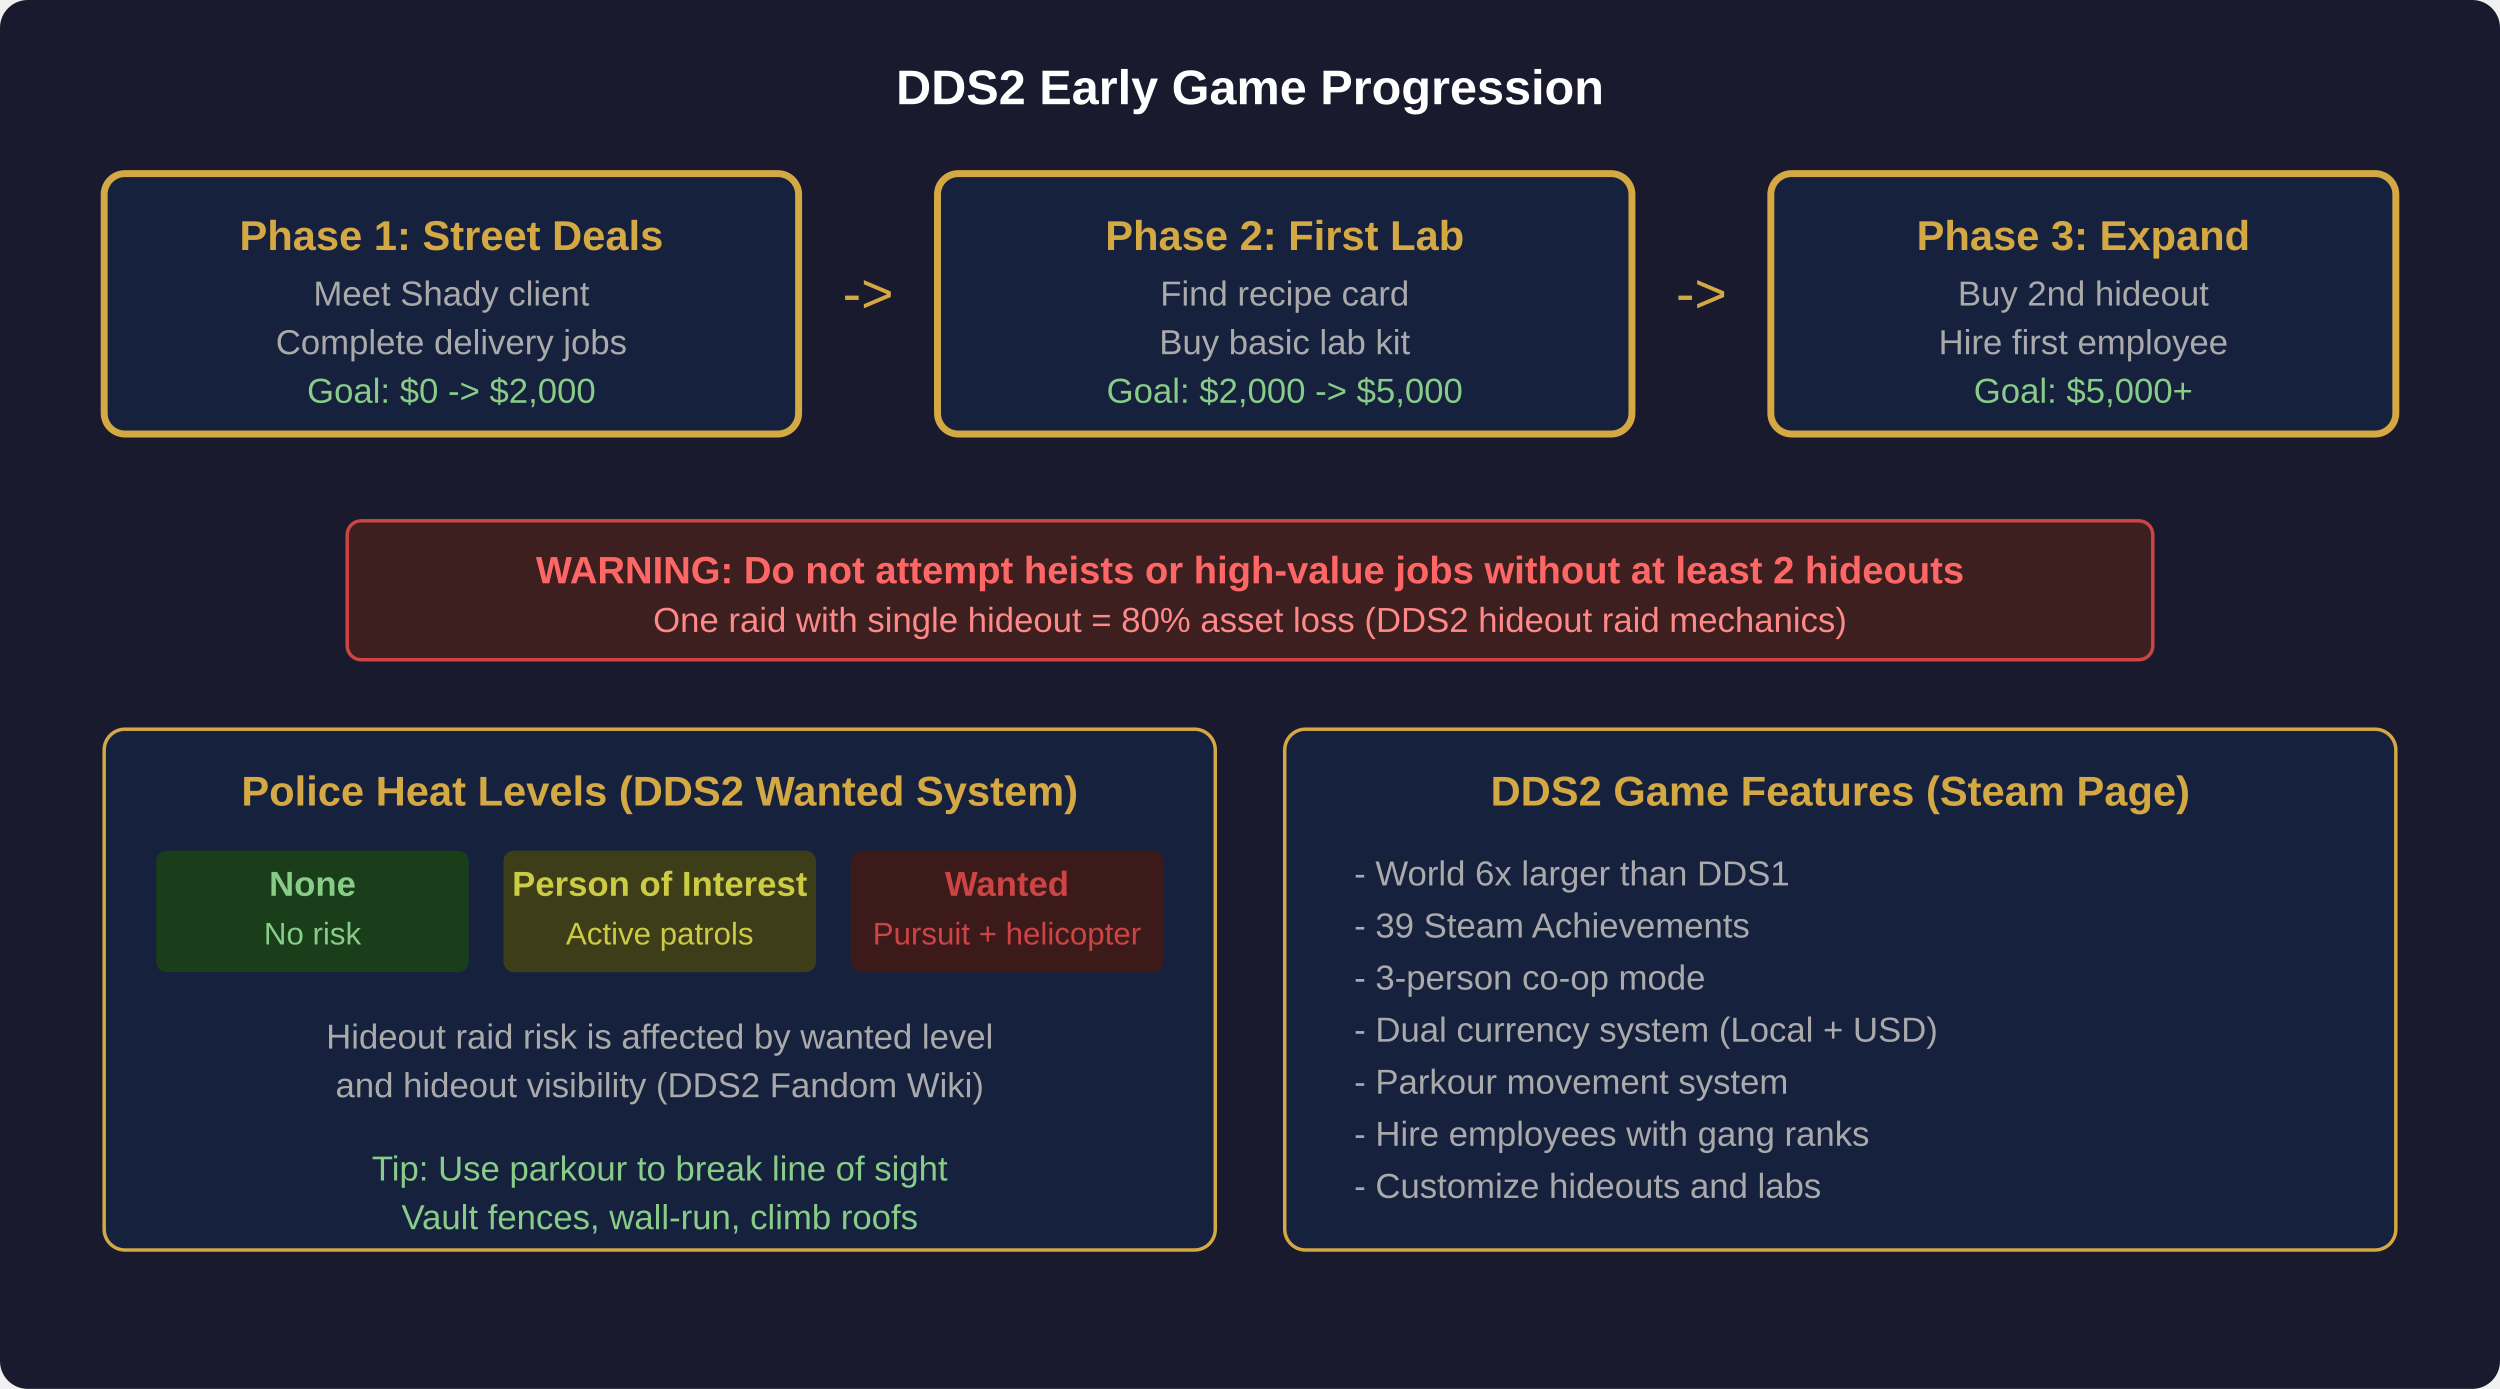
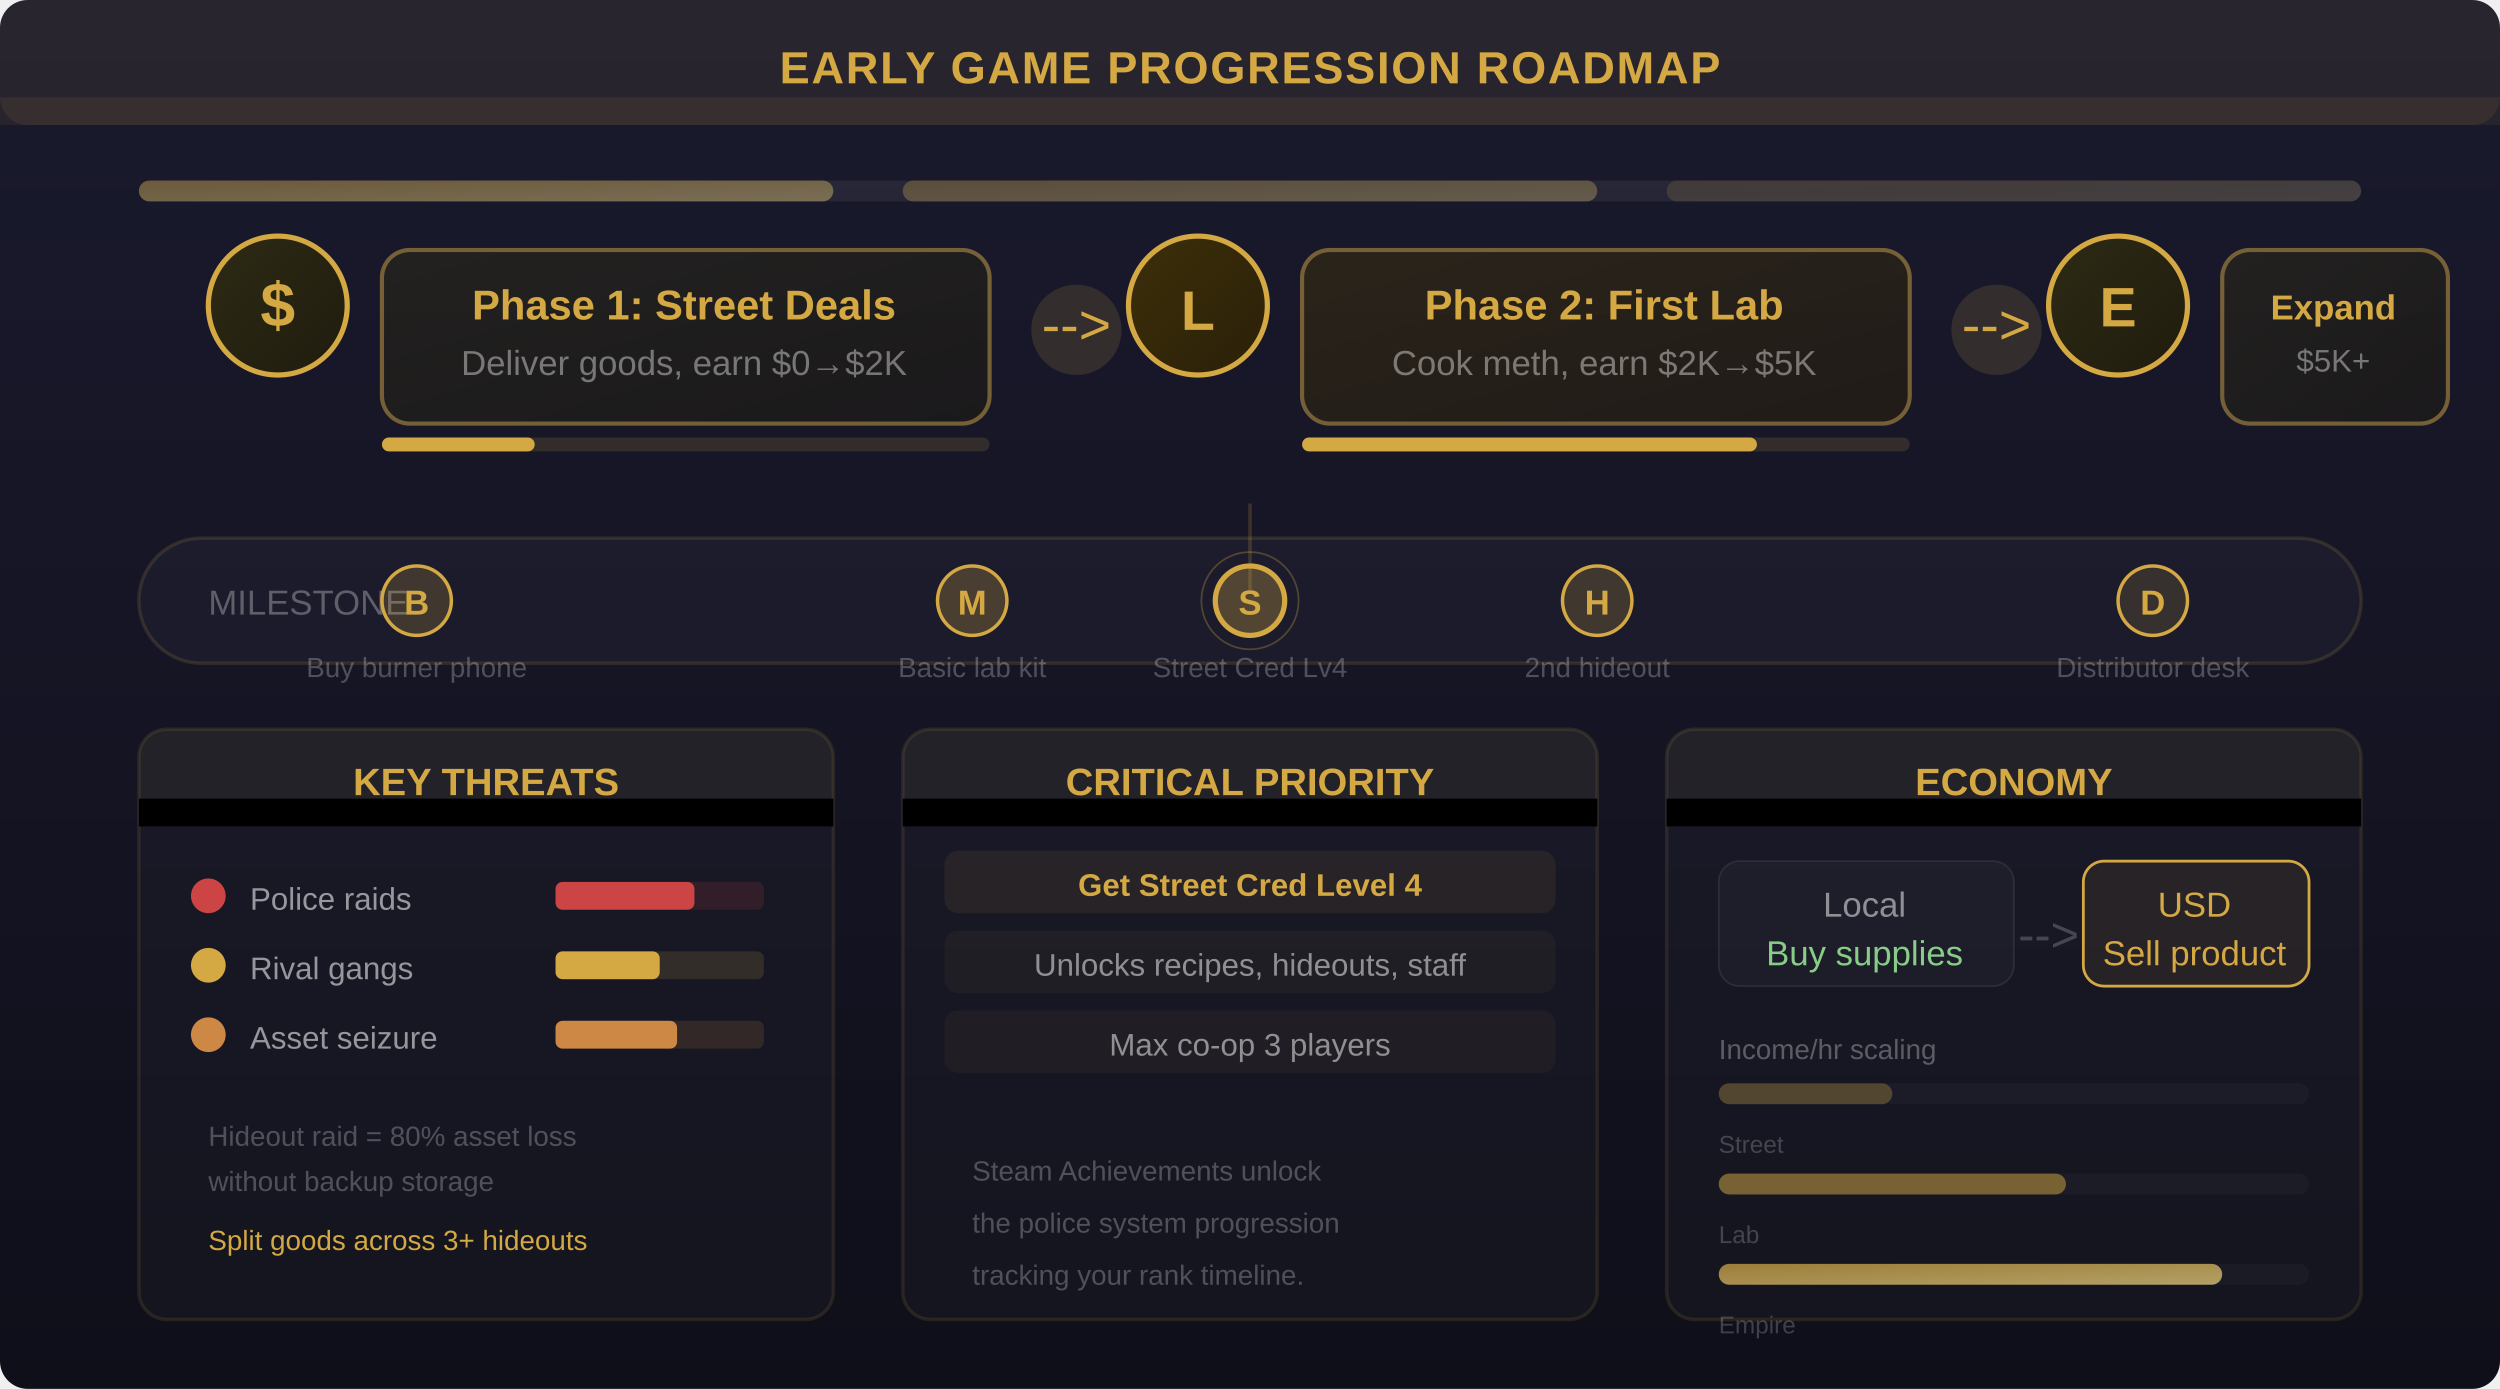
<svg xmlns="http://www.w3.org/2000/svg" viewBox="0 0 720 400" width="720" height="400">
-   <rect width="720" height="400" fill="#1a1a2e" rx="8" />
-   <text x="360" y="30" text-anchor="middle" fill="#ffffff" font-family="Arial, sans-serif" font-size="14" font-weight="bold">DDS2 Early Game Progression</text>
-   <rect x="30" y="50" width="200" height="75" rx="6" fill="#16213e" stroke="#d4a843" stroke-width="2" />
-   <text x="130" y="72" text-anchor="middle" fill="#d4a843" font-family="Arial, sans-serif" font-size="12" font-weight="bold">Phase 1: Street Deals</text>
-   <text x="130" y="88" text-anchor="middle" fill="#aaaaaa" font-family="Arial, sans-serif" font-size="10">Meet Shady client</text>
-   <text x="130" y="102" text-anchor="middle" fill="#aaaaaa" font-family="Arial, sans-serif" font-size="10">Complete delivery jobs</text>
-   <text x="130" y="116" text-anchor="middle" fill="#88cc88" font-family="Arial, sans-serif" font-size="10">Goal: $0 -&gt; $2,000</text>
-   <text x="250" y="90" text-anchor="middle" fill="#d4a843" font-family="Arial, sans-serif" font-size="16">-&gt;</text>
-   <rect x="270" y="50" width="200" height="75" rx="6" fill="#16213e" stroke="#d4a843" stroke-width="2" />
-   <text x="370" y="72" text-anchor="middle" fill="#d4a843" font-family="Arial, sans-serif" font-size="12" font-weight="bold">Phase 2: First Lab</text>
-   <text x="370" y="88" text-anchor="middle" fill="#aaaaaa" font-family="Arial, sans-serif" font-size="10">Find recipe card</text>
-   <text x="370" y="102" text-anchor="middle" fill="#aaaaaa" font-family="Arial, sans-serif" font-size="10">Buy basic lab kit</text>
-   <text x="370" y="116" text-anchor="middle" fill="#88cc88" font-family="Arial, sans-serif" font-size="10">Goal: $2,000 -&gt; $5,000</text>
-   <text x="490" y="90" text-anchor="middle" fill="#d4a843" font-family="Arial, sans-serif" font-size="16">-&gt;</text>
-   <rect x="510" y="50" width="180" height="75" rx="6" fill="#16213e" stroke="#d4a843" stroke-width="2" />
-   <text x="600" y="72" text-anchor="middle" fill="#d4a843" font-family="Arial, sans-serif" font-size="12" font-weight="bold">Phase 3: Expand</text>
-   <text x="600" y="88" text-anchor="middle" fill="#aaaaaa" font-family="Arial, sans-serif" font-size="10">Buy 2nd hideout</text>
-   <text x="600" y="102" text-anchor="middle" fill="#aaaaaa" font-family="Arial, sans-serif" font-size="10">Hire first employee</text>
-   <text x="600" y="116" text-anchor="middle" fill="#88cc88" font-family="Arial, sans-serif" font-size="10">Goal: $5,000+</text>
-   <rect x="100" y="150" width="520" height="40" rx="4" fill="#3d1f1f" stroke="#cc4444" stroke-width="1" />
-   <text x="360" y="168" text-anchor="middle" fill="#ff6666" font-family="Arial, sans-serif" font-size="11" font-weight="bold">WARNING: Do not attempt heists or high-value jobs without at least 2 hideouts</text>
-   <text x="360" y="182" text-anchor="middle" fill="#ff8888" font-family="Arial, sans-serif" font-size="10">One raid with single hideout = 80% asset loss (DDS2 hideout raid mechanics)</text>
-   <rect x="30" y="210" width="320" height="150" rx="6" fill="#16213e" stroke="#d4a843" stroke-width="1" />
-   <text x="190" y="232" text-anchor="middle" fill="#d4a843" font-family="Arial, sans-serif" font-size="12" font-weight="bold">Police Heat Levels (DDS2 Wanted System)</text>
-   <rect x="45" y="245" width="90" height="35" rx="3" fill="#1a3d1a" />
-   <text x="90" y="258" text-anchor="middle" fill="#88cc88" font-family="Arial, sans-serif" font-size="10" font-weight="bold">None</text>
-   <text x="90" y="272" text-anchor="middle" fill="#88cc88" font-family="Arial, sans-serif" font-size="9">No risk</text>
-   <rect x="145" y="245" width="90" height="35" rx="3" fill="#3d3d1a" />
-   <text x="190" y="258" text-anchor="middle" fill="#cccc44" font-family="Arial, sans-serif" font-size="10" font-weight="bold">Person of Interest</text>
-   <text x="190" y="272" text-anchor="middle" fill="#cccc44" font-family="Arial, sans-serif" font-size="9">Active patrols</text>
-   <rect x="245" y="245" width="90" height="35" rx="3" fill="#3d1a1a" />
-   <text x="290" y="258" text-anchor="middle" fill="#cc4444" font-family="Arial, sans-serif" font-size="10" font-weight="bold">Wanted</text>
-   <text x="290" y="272" text-anchor="middle" fill="#cc4444" font-family="Arial, sans-serif" font-size="9">Pursuit + helicopter</text>
-   <text x="190" y="302" text-anchor="middle" fill="#aaaaaa" font-family="Arial, sans-serif" font-size="10">Hideout raid risk is affected by wanted level</text>
-   <text x="190" y="316" text-anchor="middle" fill="#aaaaaa" font-family="Arial, sans-serif" font-size="10">and hideout visibility (DDS2 Fandom Wiki)</text>
-   <text x="190" y="340" text-anchor="middle" fill="#88cc88" font-family="Arial, sans-serif" font-size="10">Tip: Use parkour to break line of sight</text>
-   <text x="190" y="354" text-anchor="middle" fill="#88cc88" font-family="Arial, sans-serif" font-size="10">Vault fences, wall-run, climb roofs</text>
-   <rect x="370" y="210" width="320" height="150" rx="6" fill="#16213e" stroke="#d4a843" stroke-width="1" />
-   <text x="530" y="232" text-anchor="middle" fill="#d4a843" font-family="Arial, sans-serif" font-size="12" font-weight="bold">DDS2 Game Features (Steam Page)</text>
-   <text x="390" y="255" fill="#aaaaaa" font-family="Arial, sans-serif" font-size="10">- World 6x larger than DDS1</text>
-   <text x="390" y="270" fill="#aaaaaa" font-family="Arial, sans-serif" font-size="10">- 39 Steam Achievements</text>
-   <text x="390" y="285" fill="#aaaaaa" font-family="Arial, sans-serif" font-size="10">- 3-person co-op mode</text>
-   <text x="390" y="300" fill="#aaaaaa" font-family="Arial, sans-serif" font-size="10">- Dual currency system (Local + USD)</text>
-   <text x="390" y="315" fill="#aaaaaa" font-family="Arial, sans-serif" font-size="10">- Parkour movement system</text>
-   <text x="390" y="330" fill="#aaaaaa" font-family="Arial, sans-serif" font-size="10">- Hire employees with gang ranks</text>
-   <text x="390" y="345" fill="#aaaaaa" font-family="Arial, sans-serif" font-size="10">- Customize hideouts and labs</text>
+   <defs>
+     <linearGradient id="bg" x1="0" y1="0" x2="0" y2="1">
+       <stop offset="0%" stop-color="#1a1a2e" />
+       <stop offset="100%" stop-color="#0f0f1a" />
+     </linearGradient>
+     <linearGradient id="g1" x1="0" y1="0" x2="1" y2="1">
+       <stop offset="0%" stop-color="#d4a843" />
+       <stop offset="100%" stop-color="#f5d980" />
+     </linearGradient>
+     <linearGradient id="g2" x1="0" y1="0" x2="1" y2="1">
+       <stop offset="0%" stop-color="#2d2a15" />
+       <stop offset="100%" stop-color="#1f1c0e" />
+     </linearGradient>
+     <linearGradient id="g3" x1="0" y1="0" x2="1" y2="1">
+       <stop offset="0%" stop-color="#3d2f0a" />
+       <stop offset="100%" stop-color="#2a2008" />
+     </linearGradient>
+     <linearGradient id="g4" x1="0" y1="0" x2="1" y2="1">
+       <stop offset="0%" stop-color="#1a3d1a" />
+       <stop offset="100%" stop-color="#0f2a0f" />
+     </linearGradient>
+     <filter id="glow">
+       <feGaussianBlur stdDeviation="3" result="blur" />
+       <feMerge>
+         <feMergeNode in="blur" />
+         <feMergeNode in="SourceGraphic" />
+       </feMerge>
+     </filter>
+   </defs>
+   <rect width="720" height="400" fill="url(#bg)" rx="8" />
+   <rect x="0" y="0" width="720" height="36" fill="rgba(212,168,67,0.08)" rx="8" />
+   <rect x="0" y="28" width="720" height="8" fill="rgba(212,168,67,0.08)" />
+   <text x="360" y="24" text-anchor="middle" fill="#d4a843" font-family="'Segoe UI',Arial,sans-serif" font-size="13" font-weight="bold" letter-spacing="0.5">EARLY GAME PROGRESSION ROADMAP</text>
+   <rect x="40" y="52" width="640" height="6" rx="3" fill="rgba(255,255,255,0.06)" />
+   <rect x="40" y="52" width="200" height="6" rx="3" fill="url(#g1)" opacity="0.4" />
+   <rect x="260" y="52" width="200" height="6" rx="3" fill="url(#g1)" opacity="0.3" />
+   <rect x="480" y="52" width="200" height="6" rx="3" fill="url(#g1)" opacity="0.15" />
+   <circle cx="80" cy="88" r="20" fill="url(#g2)" stroke="#d4a843" stroke-width="1.5" />
+   <text x="80" y="94" text-anchor="middle" fill="#d4a843" font-family="Arial,sans-serif" font-size="18" font-weight="bold">$</text>
+   <rect x="110" y="72" width="175" height="50" rx="8" fill="url(#g2)" stroke="#d4a843" stroke-width="1.2" opacity="0.5" />
+   <text x="197" y="92" text-anchor="middle" fill="#d4a843" font-family="Arial,sans-serif" font-size="12" font-weight="bold">Phase 1: Street Deals</text>
+   <text x="197" y="108" text-anchor="middle" fill="rgba(255,255,255,0.4)" font-family="Arial,sans-serif" font-size="10">Deliver goods, earn $0→$2K</text>
+   <rect x="110" y="126" width="175" height="4" rx="2" fill="rgba(212,168,67,0.15)" />
+   <rect x="110" y="126" width="44" height="4" rx="2" fill="#d4a843" />
+   <rect x="297" y="82" width="26" height="26" rx="13" fill="rgba(212,168,67,0.15)" />
+   <text x="310" y="99" text-anchor="middle" fill="#d4a843" font-family="Arial,sans-serif" font-size="16">--&gt;</text>
+   <circle cx="345" cy="88" r="20" fill="url(#g3)" stroke="#d4a843" stroke-width="1.5" />
+   <text x="345" y="95" text-anchor="middle" fill="#d4a843" font-family="Arial,sans-serif" font-size="16" font-weight="bold">L</text>
+   <rect x="375" y="72" width="175" height="50" rx="8" fill="url(#g3)" stroke="#d4a843" stroke-width="1.2" opacity="0.5" />
+   <text x="462" y="92" text-anchor="middle" fill="#d4a843" font-family="Arial,sans-serif" font-size="12" font-weight="bold">Phase 2: First Lab</text>
+   <text x="462" y="108" text-anchor="middle" fill="rgba(255,255,255,0.4)" font-family="Arial,sans-serif" font-size="10">Cook meth, earn $2K→$5K</text>
+   <rect x="375" y="126" width="175" height="4" rx="2" fill="rgba(212,168,67,0.15)" />
+   <rect x="375" y="126" width="131" height="4" rx="2" fill="#d4a843" />
+   <rect x="562" y="82" width="26" height="26" rx="13" fill="rgba(212,168,67,0.15)" />
+   <text x="575" y="99" text-anchor="middle" fill="#d4a843" font-family="Arial,sans-serif" font-size="16">--&gt;</text>
+   <circle cx="610" cy="88" r="20" fill="url(#g2)" stroke="#d4a843" stroke-width="1.5" />
+   <text x="610" y="94" text-anchor="middle" fill="#d4a843" font-family="Arial,sans-serif" font-size="16" font-weight="bold">E</text>
+   <rect x="640" y="72" width="65" height="50" rx="8" fill="url(#g2)" stroke="#d4a843" stroke-width="1.2" opacity="0.5" />
+   <text x="672" y="92" text-anchor="middle" fill="#d4a843" font-family="Arial,sans-serif" font-size="10" font-weight="bold">Expand</text>
+   <text x="672" y="107" text-anchor="middle" fill="rgba(255,255,255,0.4)" font-family="Arial,sans-serif" font-size="9">$5K+</text>
+   <line x1="360" y1="145" x2="360" y2="170" stroke="rgba(212,168,67,0.2)" stroke-width="1" />
+   <rect x="40" y="155" width="640" height="36" rx="18" fill="rgba(255,255,255,0.03)" stroke="rgba(212,168,67,0.15)" stroke-width="1" />
+   <text x="60" y="177" fill="rgba(255,255,255,0.3)" font-family="Arial,sans-serif" font-size="10">MILESTONE</text>
+   <circle cx="120" cy="173" r="10" fill="rgba(212,168,67,0.2)" stroke="#d4a843" stroke-width="1" />
+   <text x="120" y="177" text-anchor="middle" fill="#d4a843" font-family="Arial,sans-serif" font-size="10" font-weight="bold">B</text>
+   <text x="120" y="195" text-anchor="middle" fill="rgba(255,255,255,0.25)" font-family="Arial,sans-serif" font-size="8">Buy burner phone</text>
+   <circle cx="280" cy="173" r="10" fill="rgba(212,168,67,0.25)" stroke="#d4a843" stroke-width="1" />
+   <text x="280" y="177" text-anchor="middle" fill="#d4a843" font-family="Arial,sans-serif" font-size="10" font-weight="bold">M</text>
+   <text x="280" y="195" text-anchor="middle" fill="rgba(255,255,255,0.25)" font-family="Arial,sans-serif" font-size="8">Basic lab kit</text>
+   <circle cx="360" cy="173" r="10" fill="rgba(212,168,67,0.3)" stroke="#d4a843" stroke-width="1.5" />
+   <text x="360" y="177" text-anchor="middle" fill="#d4a843" font-family="Arial,sans-serif" font-size="10" font-weight="bold">S</text>
+   <text x="360" y="195" text-anchor="middle" fill="rgba(255,255,255,0.25)" font-family="Arial,sans-serif" font-size="8">Street Cred Lv4</text>
+   <circle cx="360" cy="173" r="14" fill="none" stroke="#d4a843" stroke-width="0.5" opacity="0.3" />
+   <circle cx="460" cy="173" r="10" fill="rgba(212,168,67,0.2)" stroke="#d4a843" stroke-width="1" />
+   <text x="460" y="177" text-anchor="middle" fill="#d4a843" font-family="Arial,sans-serif" font-size="10" font-weight="bold">H</text>
+   <text x="460" y="195" text-anchor="middle" fill="rgba(255,255,255,0.25)" font-family="Arial,sans-serif" font-size="8">2nd hideout</text>
+   <circle cx="620" cy="173" r="10" fill="rgba(212,168,67,0.15)" stroke="#d4a843" stroke-width="1" />
+   <text x="620" y="177" text-anchor="middle" fill="#d4a843" font-family="Arial,sans-serif" font-size="10" font-weight="bold">D</text>
+   <text x="620" y="195" text-anchor="middle" fill="rgba(255,255,255,0.25)" font-family="Arial,sans-serif" font-size="8">Distributor desk</text>
+   <rect x="40" y="210" width="200" height="170" rx="8" fill="rgba(255,255,255,0.02)" stroke="rgba(212,168,67,0.12)" stroke-width="1" />
+   <rect x="40" y="210" width="200" height="28" rx="8" fill="rgba(212,168,67,0.06)" />
+   <rect x="40" y="230" width="200" height="8" />
+   <text x="140" y="229" text-anchor="middle" fill="#d4a843" font-family="Arial,sans-serif" font-size="11" font-weight="bold">KEY THREATS</text>
+   <circle cx="60" cy="258" r="5" fill="#cc4444" />
+   <text x="72" y="262" fill="rgba(255,255,255,0.55)" font-family="Arial,sans-serif" font-size="9">Police raids</text>
+   <rect x="160" y="254" width="60" height="8" rx="2" fill="rgba(204,68,68,0.15)" />
+   <rect x="160" y="254" width="40" height="8" rx="2" fill="#cc4444" />
+   <circle cx="60" cy="278" r="5" fill="#d4a843" />
+   <text x="72" y="282" fill="rgba(255,255,255,0.55)" font-family="Arial,sans-serif" font-size="9">Rival gangs</text>
+   <rect x="160" y="274" width="60" height="8" rx="2" fill="rgba(212,168,67,0.15)" />
+   <rect x="160" y="274" width="30" height="8" rx="2" fill="#d4a843" />
+   <circle cx="60" cy="298" r="5" fill="#cc8844" />
+   <text x="72" y="302" fill="rgba(255,255,255,0.55)" font-family="Arial,sans-serif" font-size="9">Asset seizure</text>
+   <rect x="160" y="294" width="60" height="8" rx="2" fill="rgba(204,136,68,0.15)" />
+   <rect x="160" y="294" width="35" height="8" rx="2" fill="#cc8844" />
+   <text x="60" y="330" fill="rgba(255,255,255,0.25)" font-family="Arial,sans-serif" font-size="8">Hideout raid = 80% asset loss</text>
+   <text x="60" y="343" fill="rgba(255,255,255,0.25)" font-family="Arial,sans-serif" font-size="8">without backup storage</text>
+   <text x="60" y="360" fill="#d4a843" font-family="Arial,sans-serif" font-size="8">Split goods across 3+ hideouts</text>
+   <rect x="260" y="210" width="200" height="170" rx="8" fill="rgba(255,255,255,0.02)" stroke="rgba(212,168,67,0.12)" stroke-width="1" />
+   <rect x="260" y="210" width="200" height="28" rx="8" fill="rgba(212,168,67,0.06)" />
+   <rect x="260" y="230" width="200" height="8" />
+   <text x="360" y="229" text-anchor="middle" fill="#d4a843" font-family="Arial,sans-serif" font-size="11" font-weight="bold">CRITICAL PRIORITY</text>
+   <rect x="272" y="245" width="176" height="18" rx="4" fill="rgba(212,168,67,0.08)" />
+   <text x="360" y="258" text-anchor="middle" fill="#d4a843" font-family="Arial,sans-serif" font-size="9" font-weight="bold">Get Street Cred Level 4</text>
+   <rect x="272" y="268" width="176" height="18" rx="4" fill="rgba(212,168,67,0.05)" />
+   <text x="360" y="281" text-anchor="middle" fill="rgba(255,255,255,0.5)" font-family="Arial,sans-serif" font-size="9">Unlocks recipes, hideouts, staff</text>
+   <rect x="272" y="291" width="176" height="18" rx="4" fill="rgba(212,168,67,0.05)" />
+   <text x="360" y="304" text-anchor="middle" fill="rgba(255,255,255,0.5)" font-family="Arial,sans-serif" font-size="9">Max co-op 3 players</text>
+   <text x="280" y="340" fill="rgba(255,255,255,0.25)" font-family="Arial,sans-serif" font-size="8">Steam Achievements unlock</text>
+   <text x="280" y="355" fill="rgba(255,255,255,0.25)" font-family="Arial,sans-serif" font-size="8">the police system progression</text>
+   <text x="280" y="370" fill="rgba(255,255,255,0.25)" font-family="Arial,sans-serif" font-size="8">tracking your rank timeline.</text>
+   <rect x="480" y="210" width="200" height="170" rx="8" fill="rgba(255,255,255,0.02)" stroke="rgba(212,168,67,0.12)" stroke-width="1" />
+   <rect x="480" y="210" width="200" height="28" rx="8" fill="rgba(212,168,67,0.06)" />
+   <rect x="480" y="230" width="200" height="8" />
+   <text x="580" y="229" text-anchor="middle" fill="#d4a843" font-family="Arial,sans-serif" font-size="11" font-weight="bold">ECONOMY</text>
+   <rect x="495" y="248" width="85" height="36" rx="6" fill="rgba(255,255,255,0.03)" stroke="rgba(255,255,255,0.08)" stroke-width="0.5" />
+   <text x="537" y="264" text-anchor="middle" fill="rgba(255,255,255,0.5)" font-family="Arial,sans-serif" font-size="10">Local</text>
+   <text x="537" y="278" text-anchor="middle" fill="#88cc88" font-family="Arial,sans-serif" font-size="10">Buy supplies</text>
+   <text x="590" y="274" text-anchor="middle" fill="rgba(255,255,255,0.2)" font-family="Arial,sans-serif" font-size="14">--&gt;</text>
+   <rect x="600" y="248" width="65" height="36" rx="6" fill="rgba(212,168,67,0.08)" stroke="#d4a843" stroke-width="0.8" />
+   <text x="632" y="264" text-anchor="middle" fill="#d4a843" font-family="Arial,sans-serif" font-size="10">USD</text>
+   <text x="632" y="278" text-anchor="middle" fill="#d4a843" font-family="Arial,sans-serif" font-size="10">Sell product</text>
+   <text x="495" y="305" fill="rgba(255,255,255,0.3)" font-family="Arial,sans-serif" font-size="8">Income/hr scaling</text>
+   <rect x="495" y="312" width="170" height="6" rx="3" fill="rgba(255,255,255,0.03)" />
+   <rect x="495" y="312" width="50" height="6" rx="3" fill="rgba(212,168,67,0.3)" />
+   <text x="495" y="332" fill="rgba(255,255,255,0.2)" font-family="Arial,sans-serif" font-size="7">Street</text>
+   <rect x="495" y="338" width="170" height="6" rx="3" fill="rgba(255,255,255,0.03)" />
+   <rect x="495" y="338" width="100" height="6" rx="3" fill="rgba(212,168,67,0.5)" />
+   <text x="495" y="358" fill="rgba(255,255,255,0.2)" font-family="Arial,sans-serif" font-size="7">Lab</text>
+   <rect x="495" y="364" width="170" height="6" rx="3" fill="rgba(255,255,255,0.03)" />
+   <rect x="495" y="364" width="145" height="6" rx="3" fill="url(#g1)" opacity="0.7" />
+   <text x="495" y="384" fill="rgba(255,255,255,0.2)" font-family="Arial,sans-serif" font-size="7">Empire</text>
</svg>
